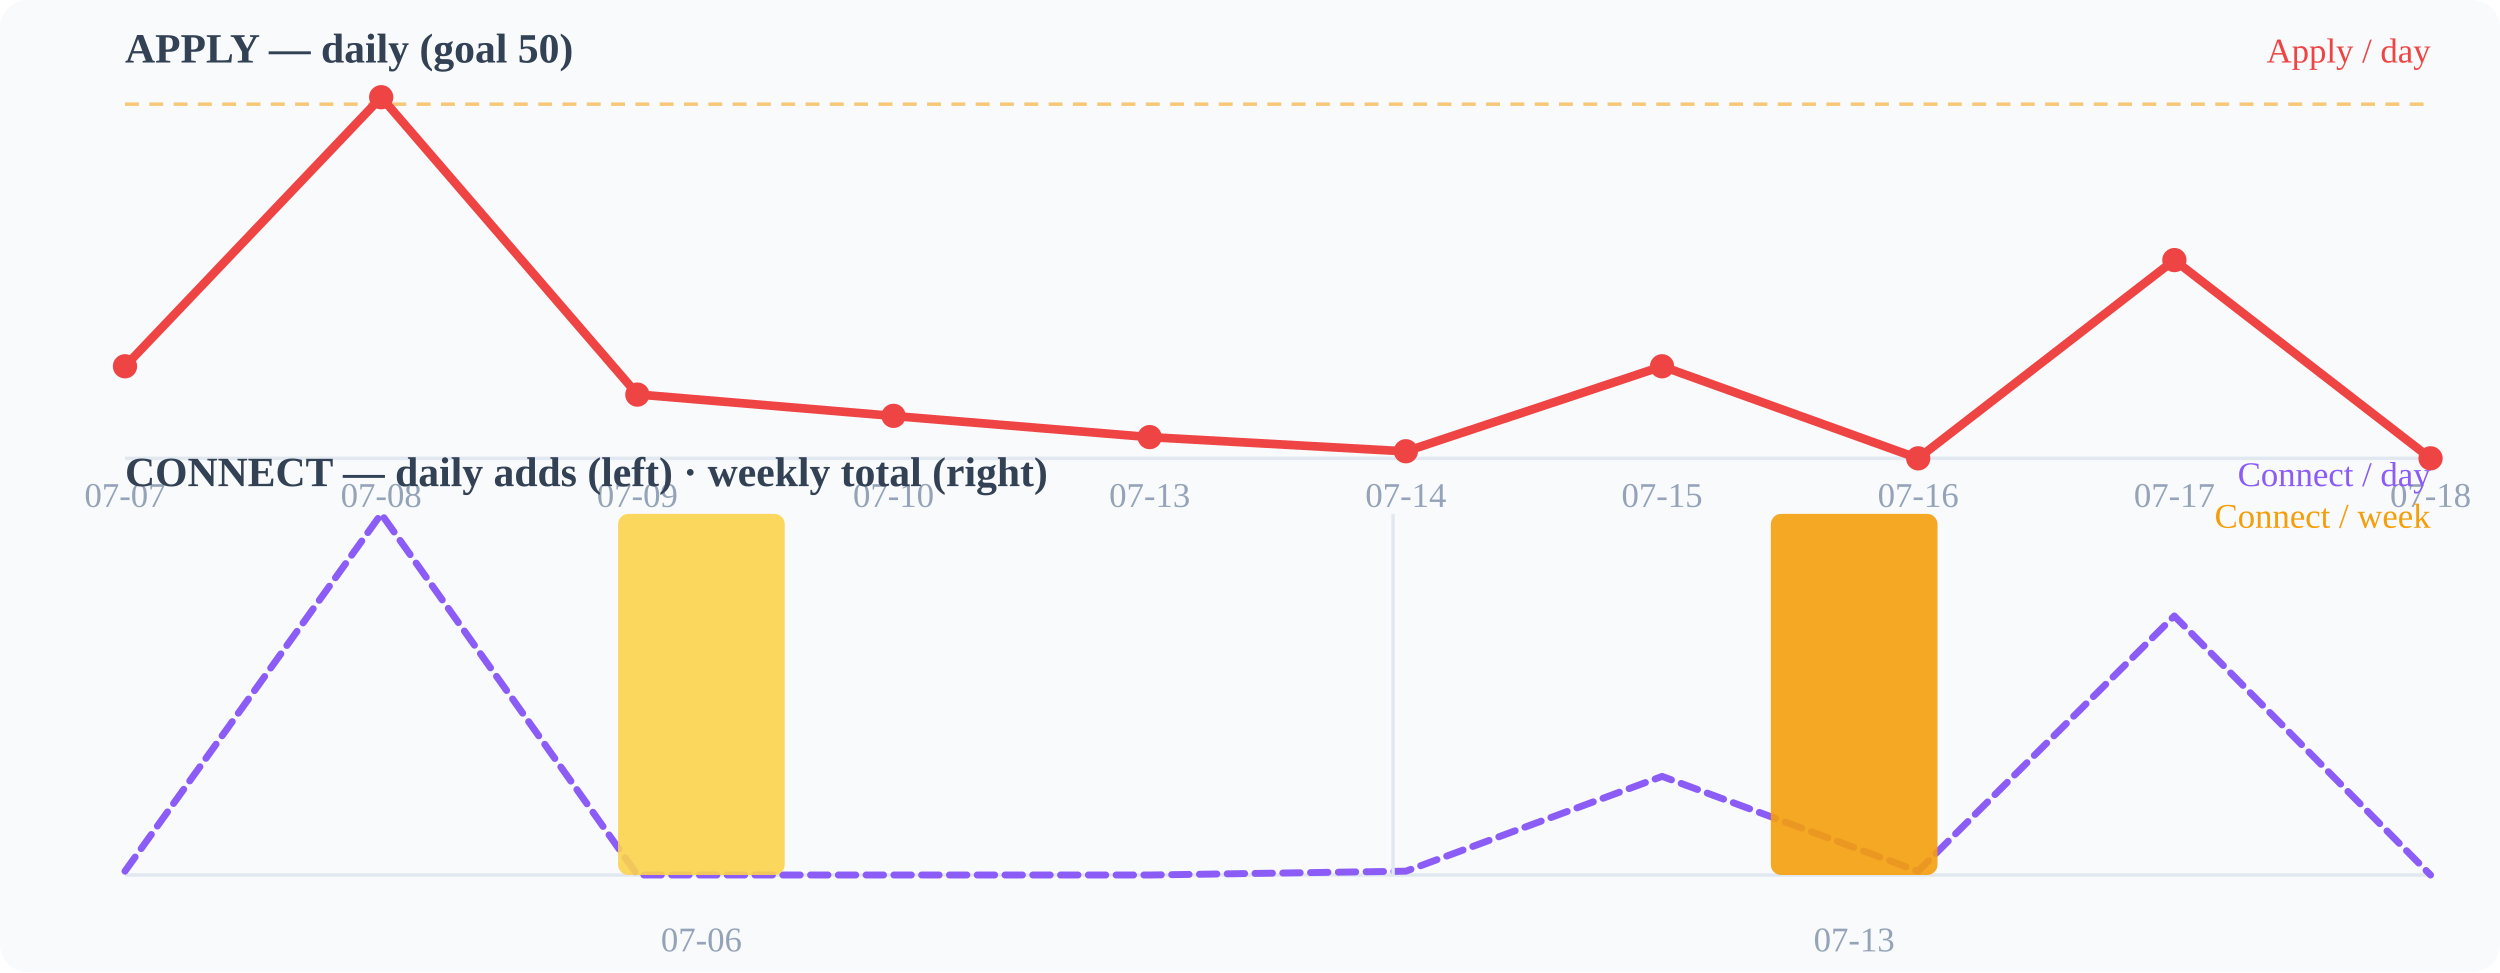
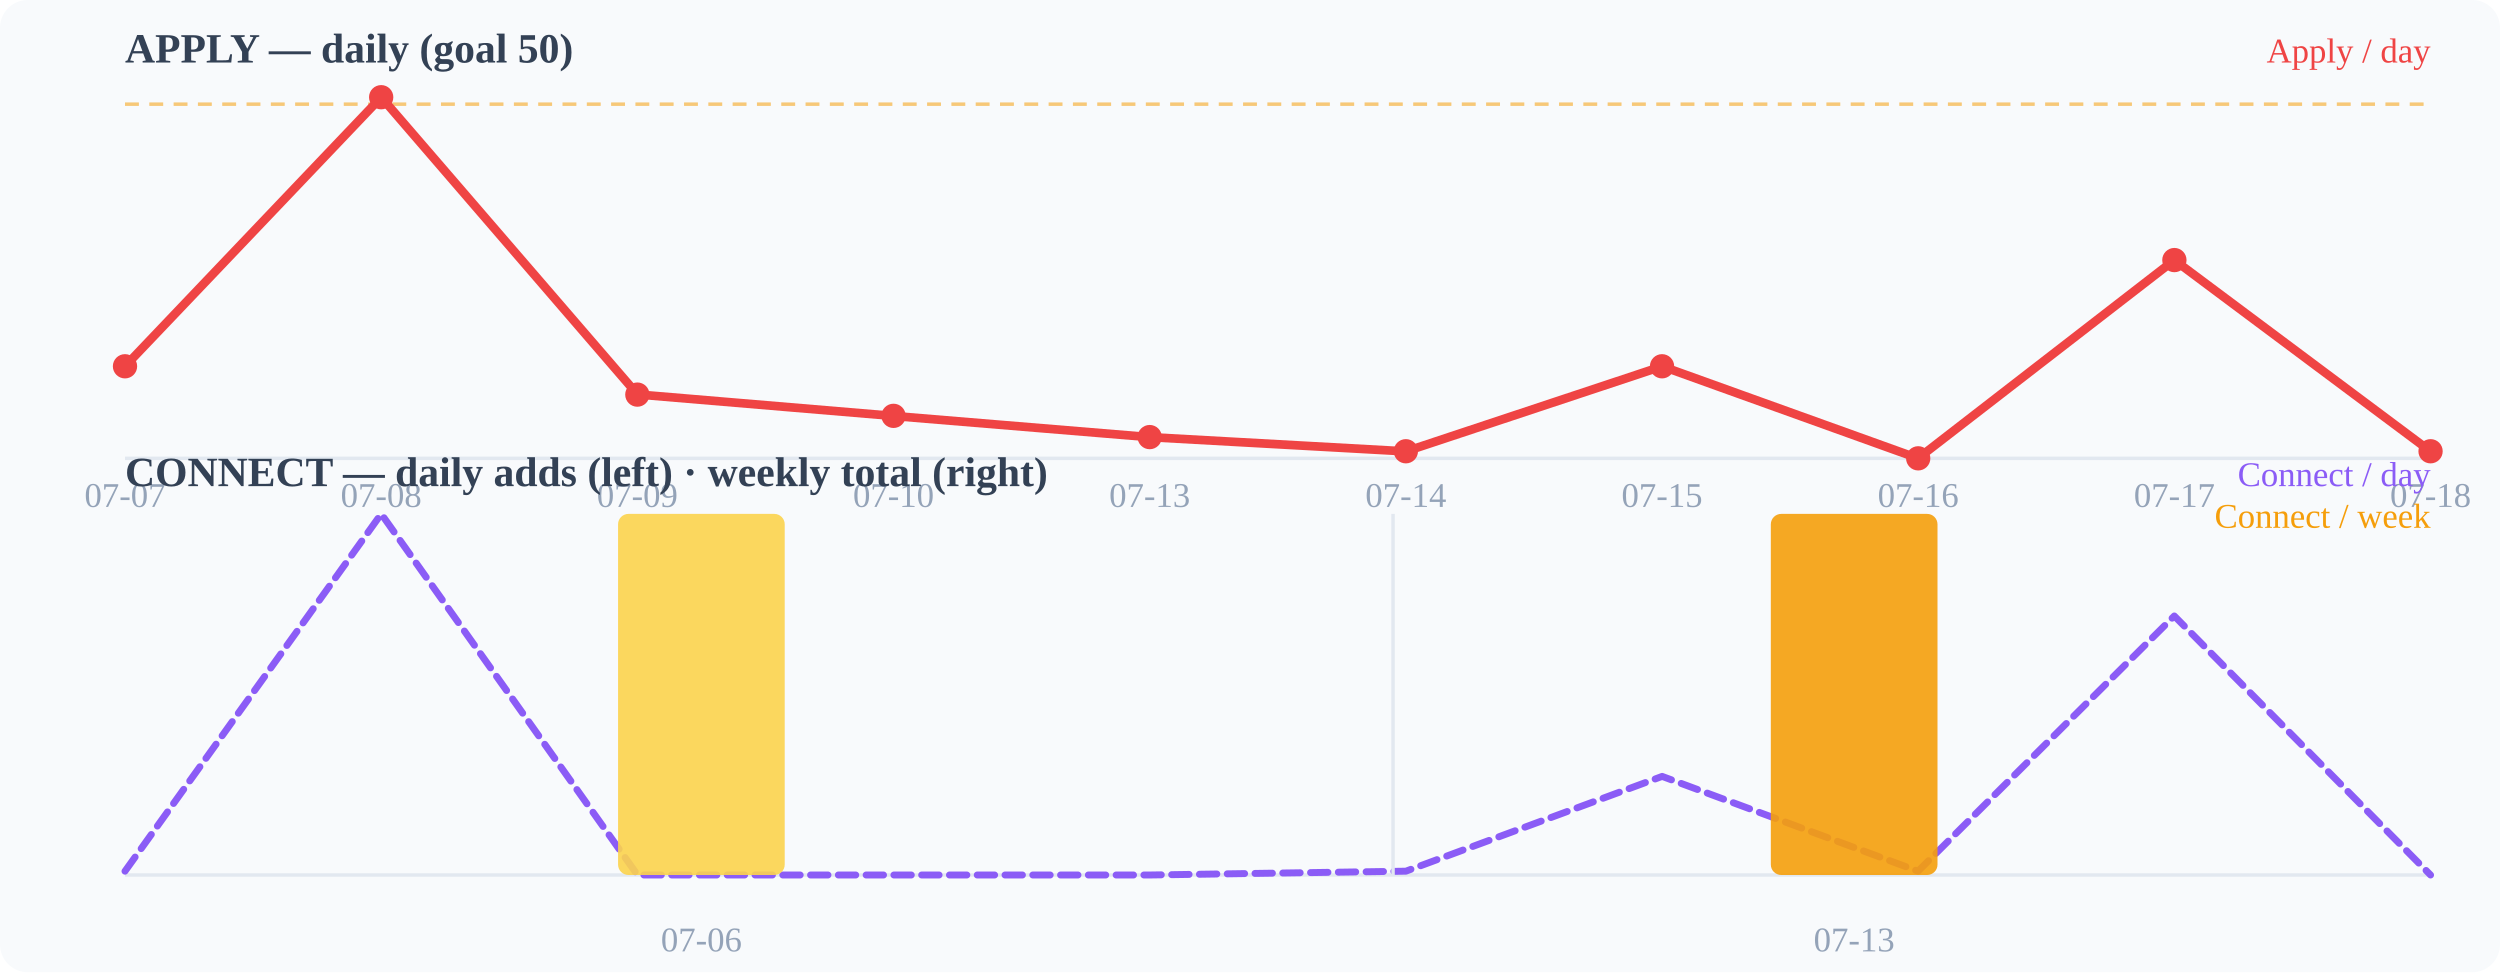
<svg xmlns="http://www.w3.org/2000/svg" width="720" height="280" viewBox="0 0 720 280">
  <rect width="720" height="280" fill="#f8fafc" rx="8" />
  <text x="36" y="18" font-size="12" font-weight="600" fill="#334155">APPLY — daily (goal 50)</text>
  <line x1="36" y1="132" x2="700" y2="132" stroke="#e2e8f0" stroke-width="1" />
  <line x1="36" y1="30.0" x2="700" y2="30.0" stroke="#f59e0b" stroke-width="1" stroke-dasharray="4 3" opacity="0.55" />
-   <polyline points="36.0,105.5 109.8,28.0 183.6,113.6 257.3,119.8 331.1,125.9 404.9,130.0 478.7,105.5 552.4,132.0 626.2,74.9 700.0,132.0" fill="none" stroke="#ef4444" stroke-width="2.5" stroke-linecap="round" stroke-linejoin="round" />
+   <polyline points="36.0,105.5 109.8,28.0 183.6,113.6 257.3,119.8 331.1,125.9 404.9,130.0 478.7,105.5 552.4,132.0 626.2,74.9 700.0,130.0" fill="none" stroke="#ef4444" stroke-width="2.5" stroke-linecap="round" stroke-linejoin="round" />
  <circle cx="36" cy="105.49" r="3.5" fill="#ef4444" />
  <circle cx="109.778" cy="28" r="3.5" fill="#ef4444" />
  <circle cx="183.556" cy="113.647" r="3.5" fill="#ef4444" />
  <circle cx="257.333" cy="119.765" r="3.5" fill="#ef4444" />
  <circle cx="331.111" cy="125.882" r="3.5" fill="#ef4444" />
  <circle cx="404.889" cy="129.961" r="3.5" fill="#ef4444" />
  <circle cx="478.667" cy="105.49" r="3.5" fill="#ef4444" />
  <circle cx="552.444" cy="132" r="3.5" fill="#ef4444" />
  <circle cx="626.222" cy="74.902" r="3.5" fill="#ef4444" />
-   <circle cx="700" cy="132" r="3.5" fill="#ef4444" />
+   <circle cx="700" cy="129.961" r="3.5" fill="#ef4444" />
  <text x="36" y="146" font-size="10" fill="#94a3b8" text-anchor="middle">07-07</text>
  <text x="109.778" y="146" font-size="10" fill="#94a3b8" text-anchor="middle">07-08</text>
  <text x="183.556" y="146" font-size="10" fill="#94a3b8" text-anchor="middle">07-09</text>
  <text x="257.333" y="146" font-size="10" fill="#94a3b8" text-anchor="middle">07-10</text>
  <text x="331.111" y="146" font-size="10" fill="#94a3b8" text-anchor="middle">07-13</text>
  <text x="404.889" y="146" font-size="10" fill="#94a3b8" text-anchor="middle">07-14</text>
  <text x="478.667" y="146" font-size="10" fill="#94a3b8" text-anchor="middle">07-15</text>
  <text x="552.444" y="146" font-size="10" fill="#94a3b8" text-anchor="middle">07-16</text>
  <text x="626.222" y="146" font-size="10" fill="#94a3b8" text-anchor="middle">07-17</text>
  <text x="700" y="146" font-size="10" fill="#94a3b8" text-anchor="middle">07-18</text>
  <text x="36" y="140" font-size="12" font-weight="600" fill="#334155">CONNECT — daily adds (left) · weekly total (right)</text>
  <line x1="36" y1="252" x2="700" y2="252" stroke="#e2e8f0" stroke-width="1" />
  <polyline points="36.0,250.9 109.8,148.0 183.6,252.0 257.3,252.0 331.1,252.0 404.9,250.9 478.7,223.6 552.4,250.9 626.2,177.4 700.0,252.0" fill="none" stroke="#8b5cf6" stroke-width="2" stroke-linecap="round" stroke-linejoin="round" stroke-dasharray="5 3" />
  <rect x="178.0" y="148.0" width="48" height="104.0" rx="3" fill="#fcd34d" opacity="0.9" />
  <rect x="510.0" y="148.0" width="48" height="104.0" rx="3" fill="#f59e0b" opacity="0.9" />
  <line x1="401.2" y1="148" x2="401.2" y2="252" stroke="#e2e8f0" stroke-width="1" />
  <text x="202" y="274" font-size="10" fill="#94a3b8" text-anchor="middle">07-06</text>
  <text x="534" y="274" font-size="10" fill="#94a3b8" text-anchor="middle">07-13</text>
  <text x="700" y="18" font-size="10" fill="#ef4444" text-anchor="end">Apply / day</text>
  <text x="700" y="140" font-size="10" fill="#8b5cf6" text-anchor="end">Connect / day</text>
  <text x="700" y="152" font-size="10" fill="#f59e0b" text-anchor="end">Connect / week</text>
</svg>
